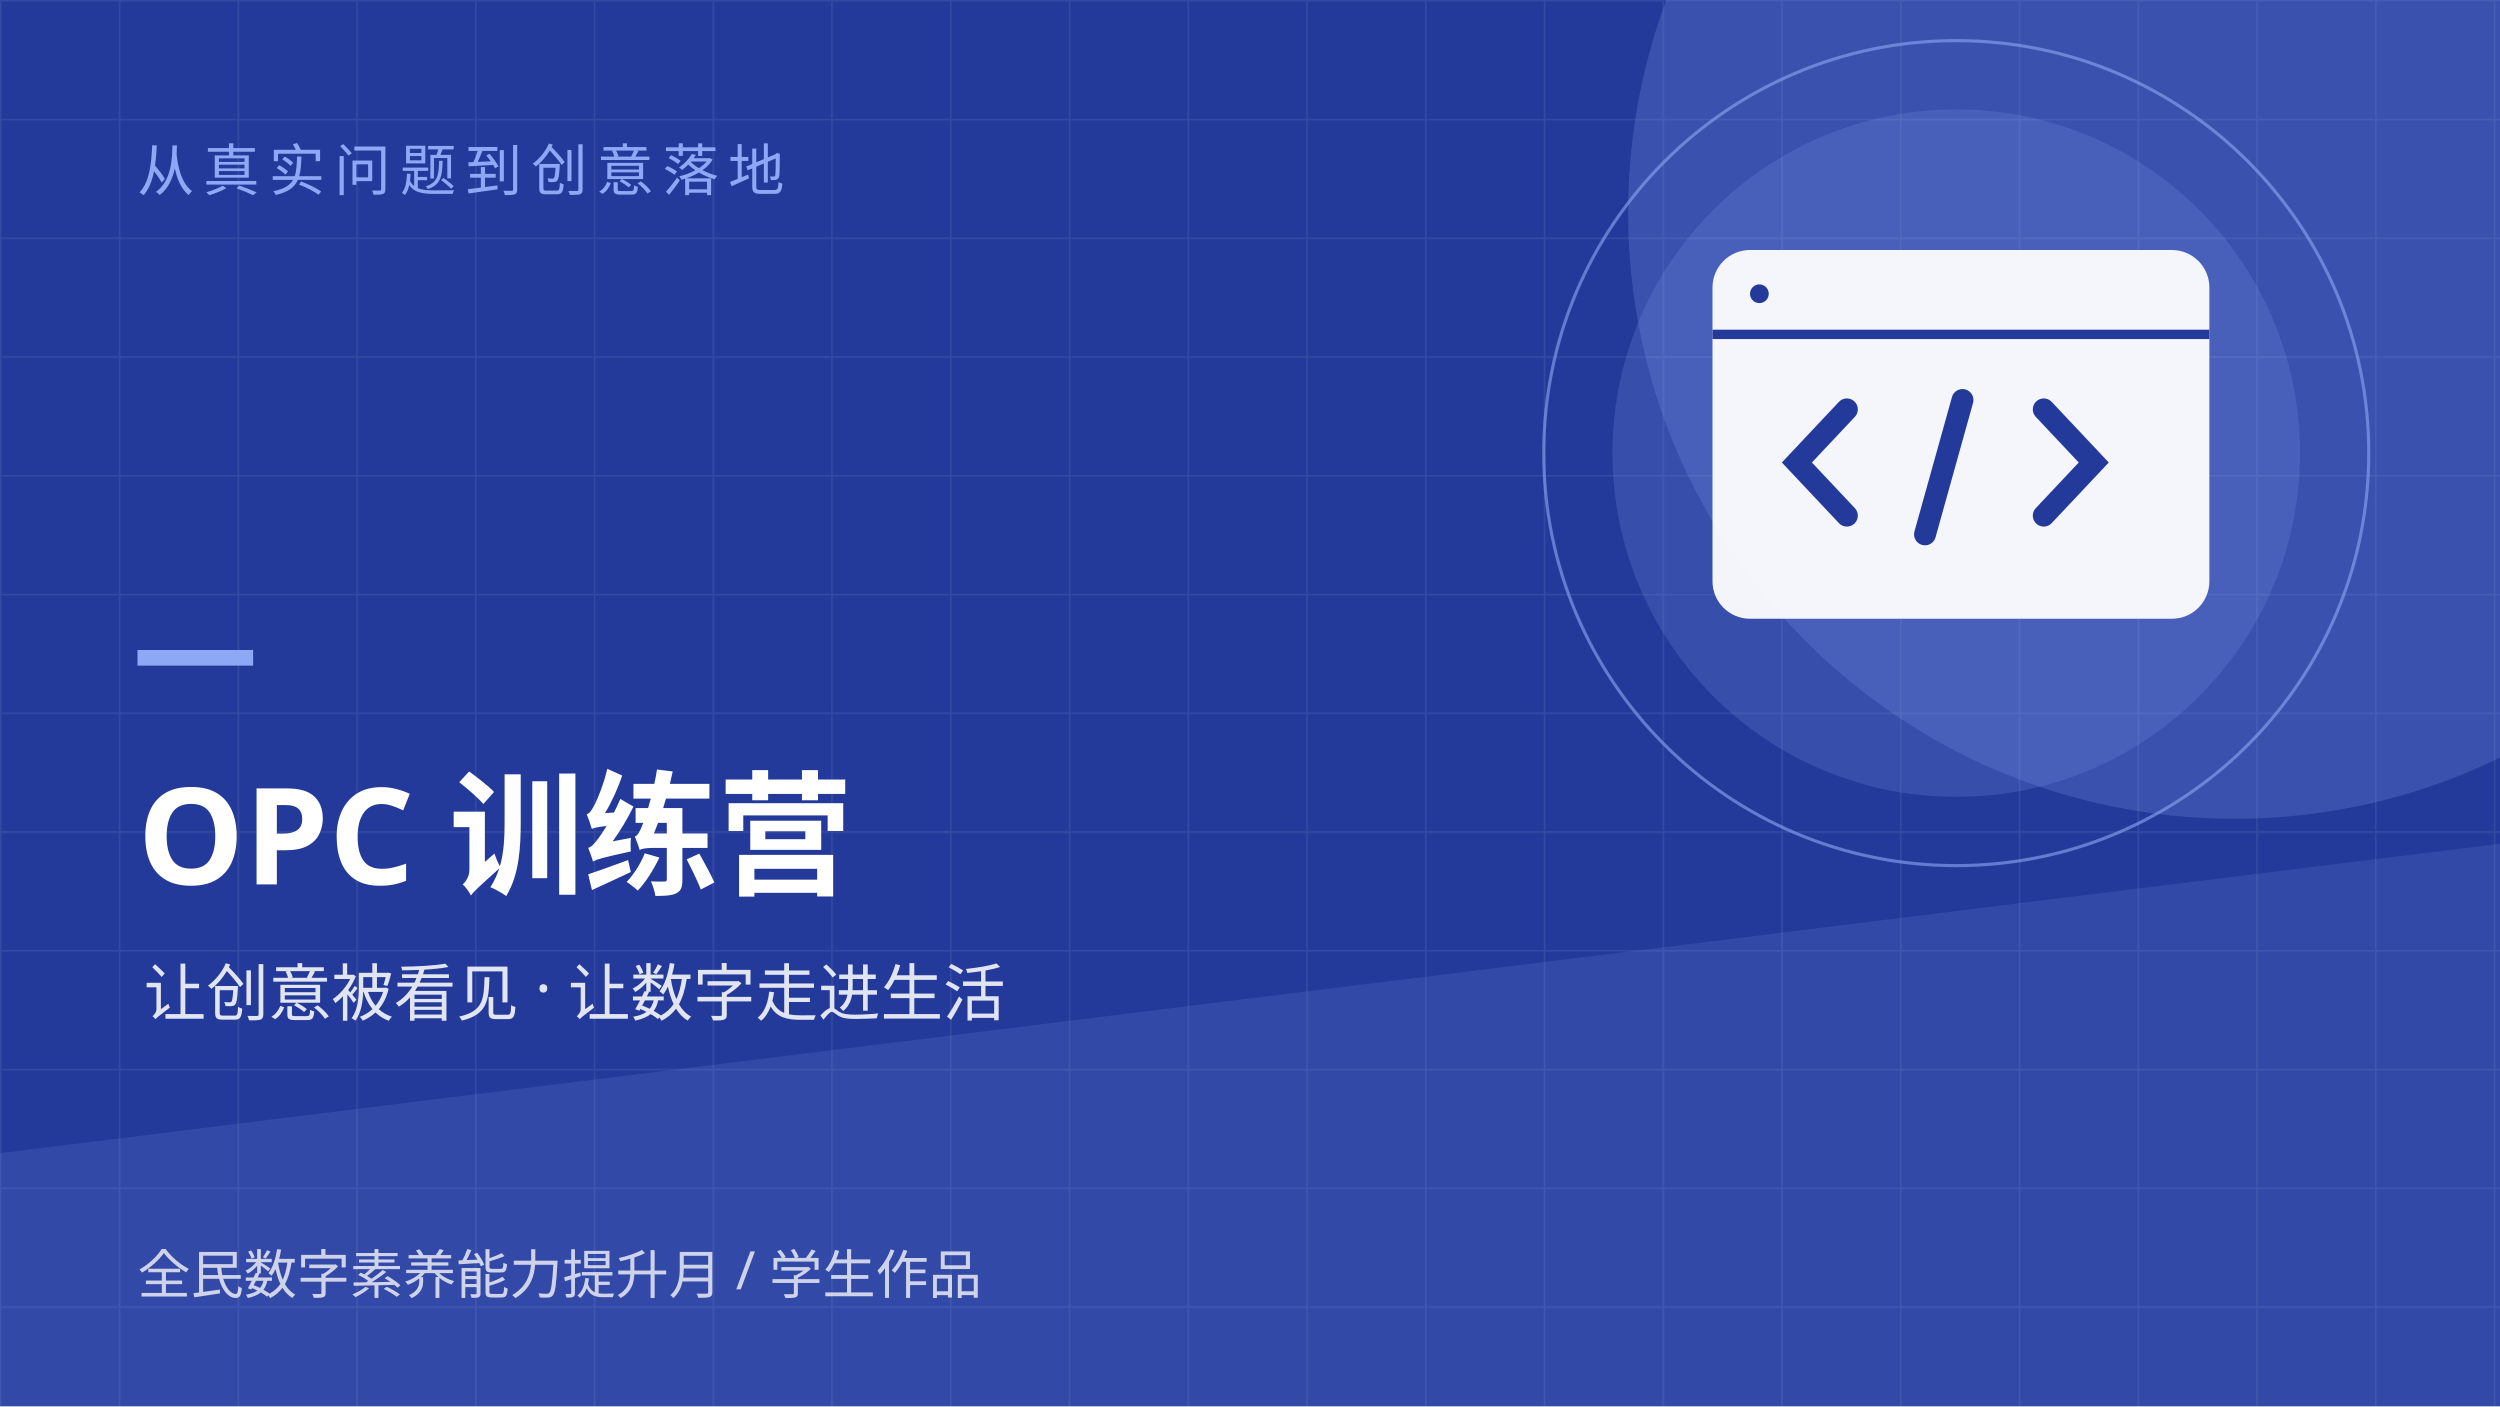
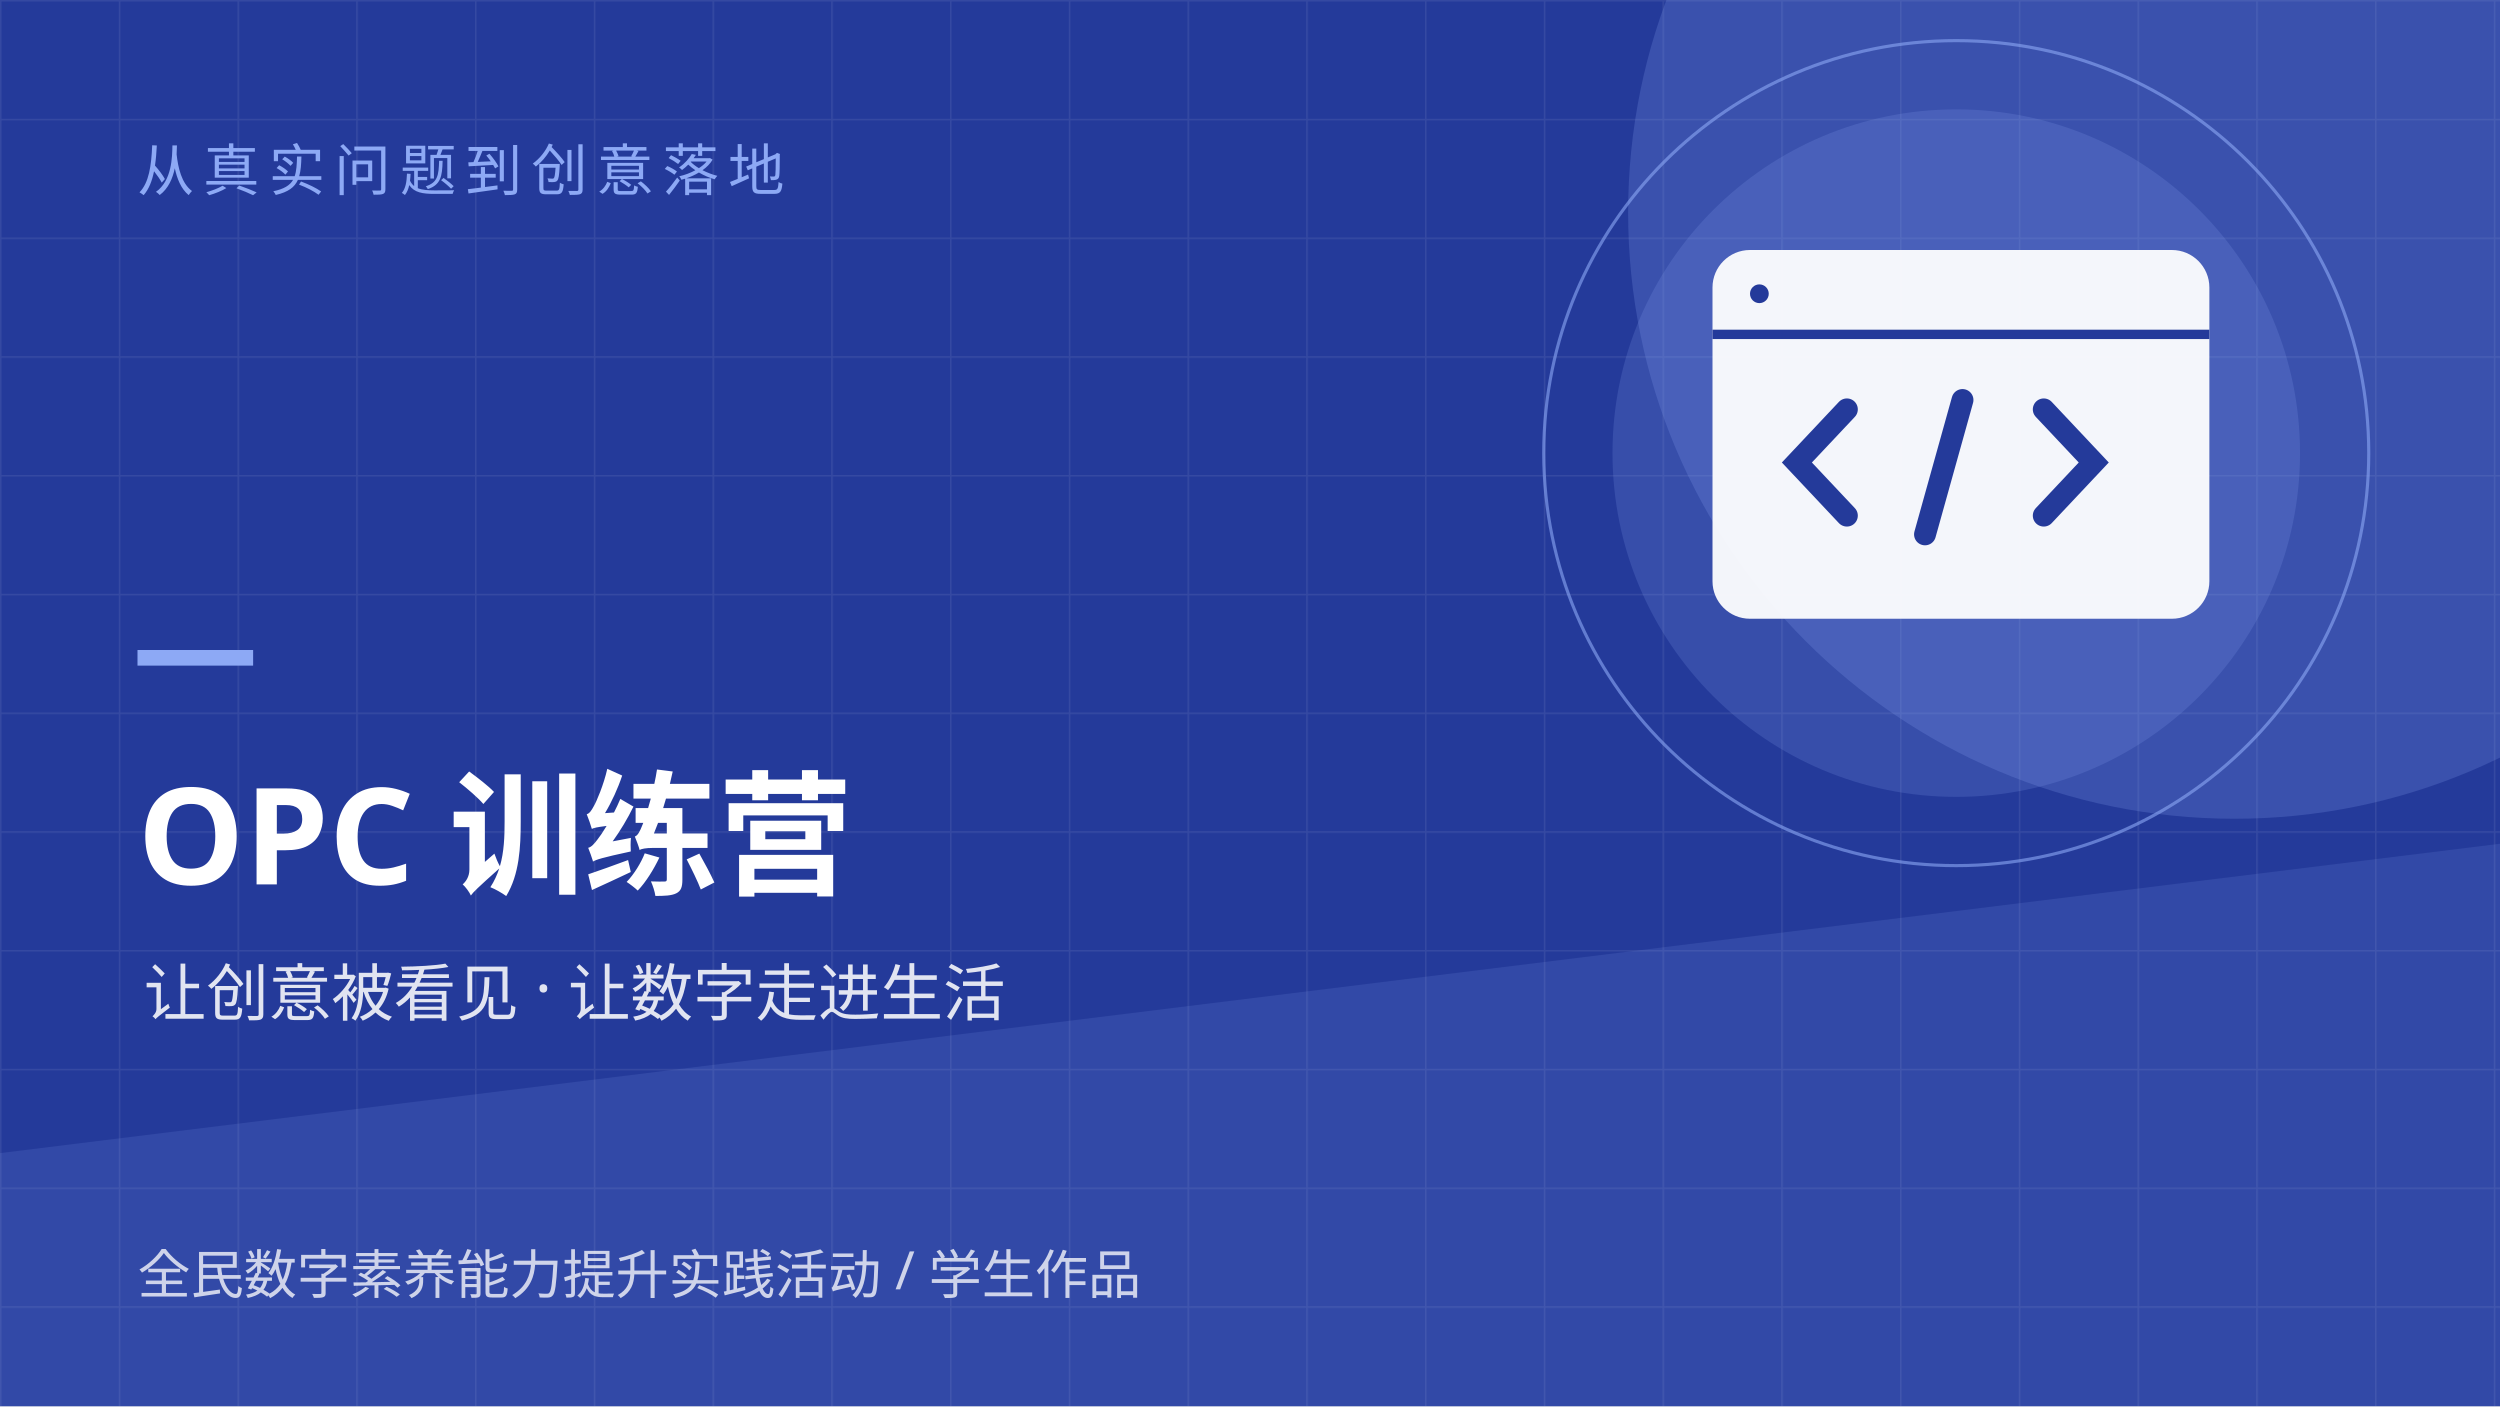
<svg xmlns="http://www.w3.org/2000/svg" width="800" height="450" viewBox="0 0 800 450">
  <defs>
    <pattern id="grid" width="38" height="38" patternUnits="userSpaceOnUse">
      <path d="M38 0H0v38" fill="none" stroke="white" stroke-opacity=".08" />
    </pattern>
  </defs>
  <rect width="800" height="450" fill="#243a9a" />
  <rect width="800" height="450" fill="url(#grid)" />
  <circle cx="715" cy="68" r="194" fill="#8da9f5" opacity=".21" />
  <circle cx="626" cy="145" r="110" fill="#8da9f5" opacity=".18" />
  <circle cx="626" cy="145" r="132" fill="none" stroke="#8da9f5" stroke-opacity=".6" />
  <rect x="548" y="80" width="159" height="118" rx="12" fill="white" fill-opacity=".94" />
  <path d="M548 107h159" stroke="#243a9a" stroke-width="3" />
  <circle cx="563" cy="94" r="3" fill="#243a9a" />
  <path d="m591 131-16 17 16 17m63-34 16 17-16 17m-26-37-12 43" fill="none" stroke="#243a9a" stroke-width="7" stroke-linecap="round" />
  <path d="M0 369 800 270v180H0z" fill="#8da9f5" opacity=".14" />
  <text x="44" y="61" fill="#8da9f5" font-family="Arial,sans-serif" font-size="18" letter-spacing="3">从真实问题到创意落地</text>
  <rect x="44" y="208" width="37" height="5" fill="#8da9f5" />
  <text x="44" y="283" fill="white" font-family="PingFang SC,Microsoft YaHei,sans-serif" font-size="43" font-weight="700">OPC 训练营</text>
  <text x="46" y="325" fill="white" fill-opacity=".86" font-family="PingFang SC,sans-serif" font-size="20">让创意被看见 · 让数字走进生活</text>
-   <text x="44" y="414" fill="white" fill-opacity=".76" font-family="PingFang SC,sans-serif" font-size="17">全民数字素养能力提升月 / 学生作品</text>
+   <text x="44" y="414" fill="white" fill-opacity=".76" font-family="PingFang SC,sans-serif" font-size="17">全民数字素养能力提升实践活动 / 学生作品</text>
</svg>
